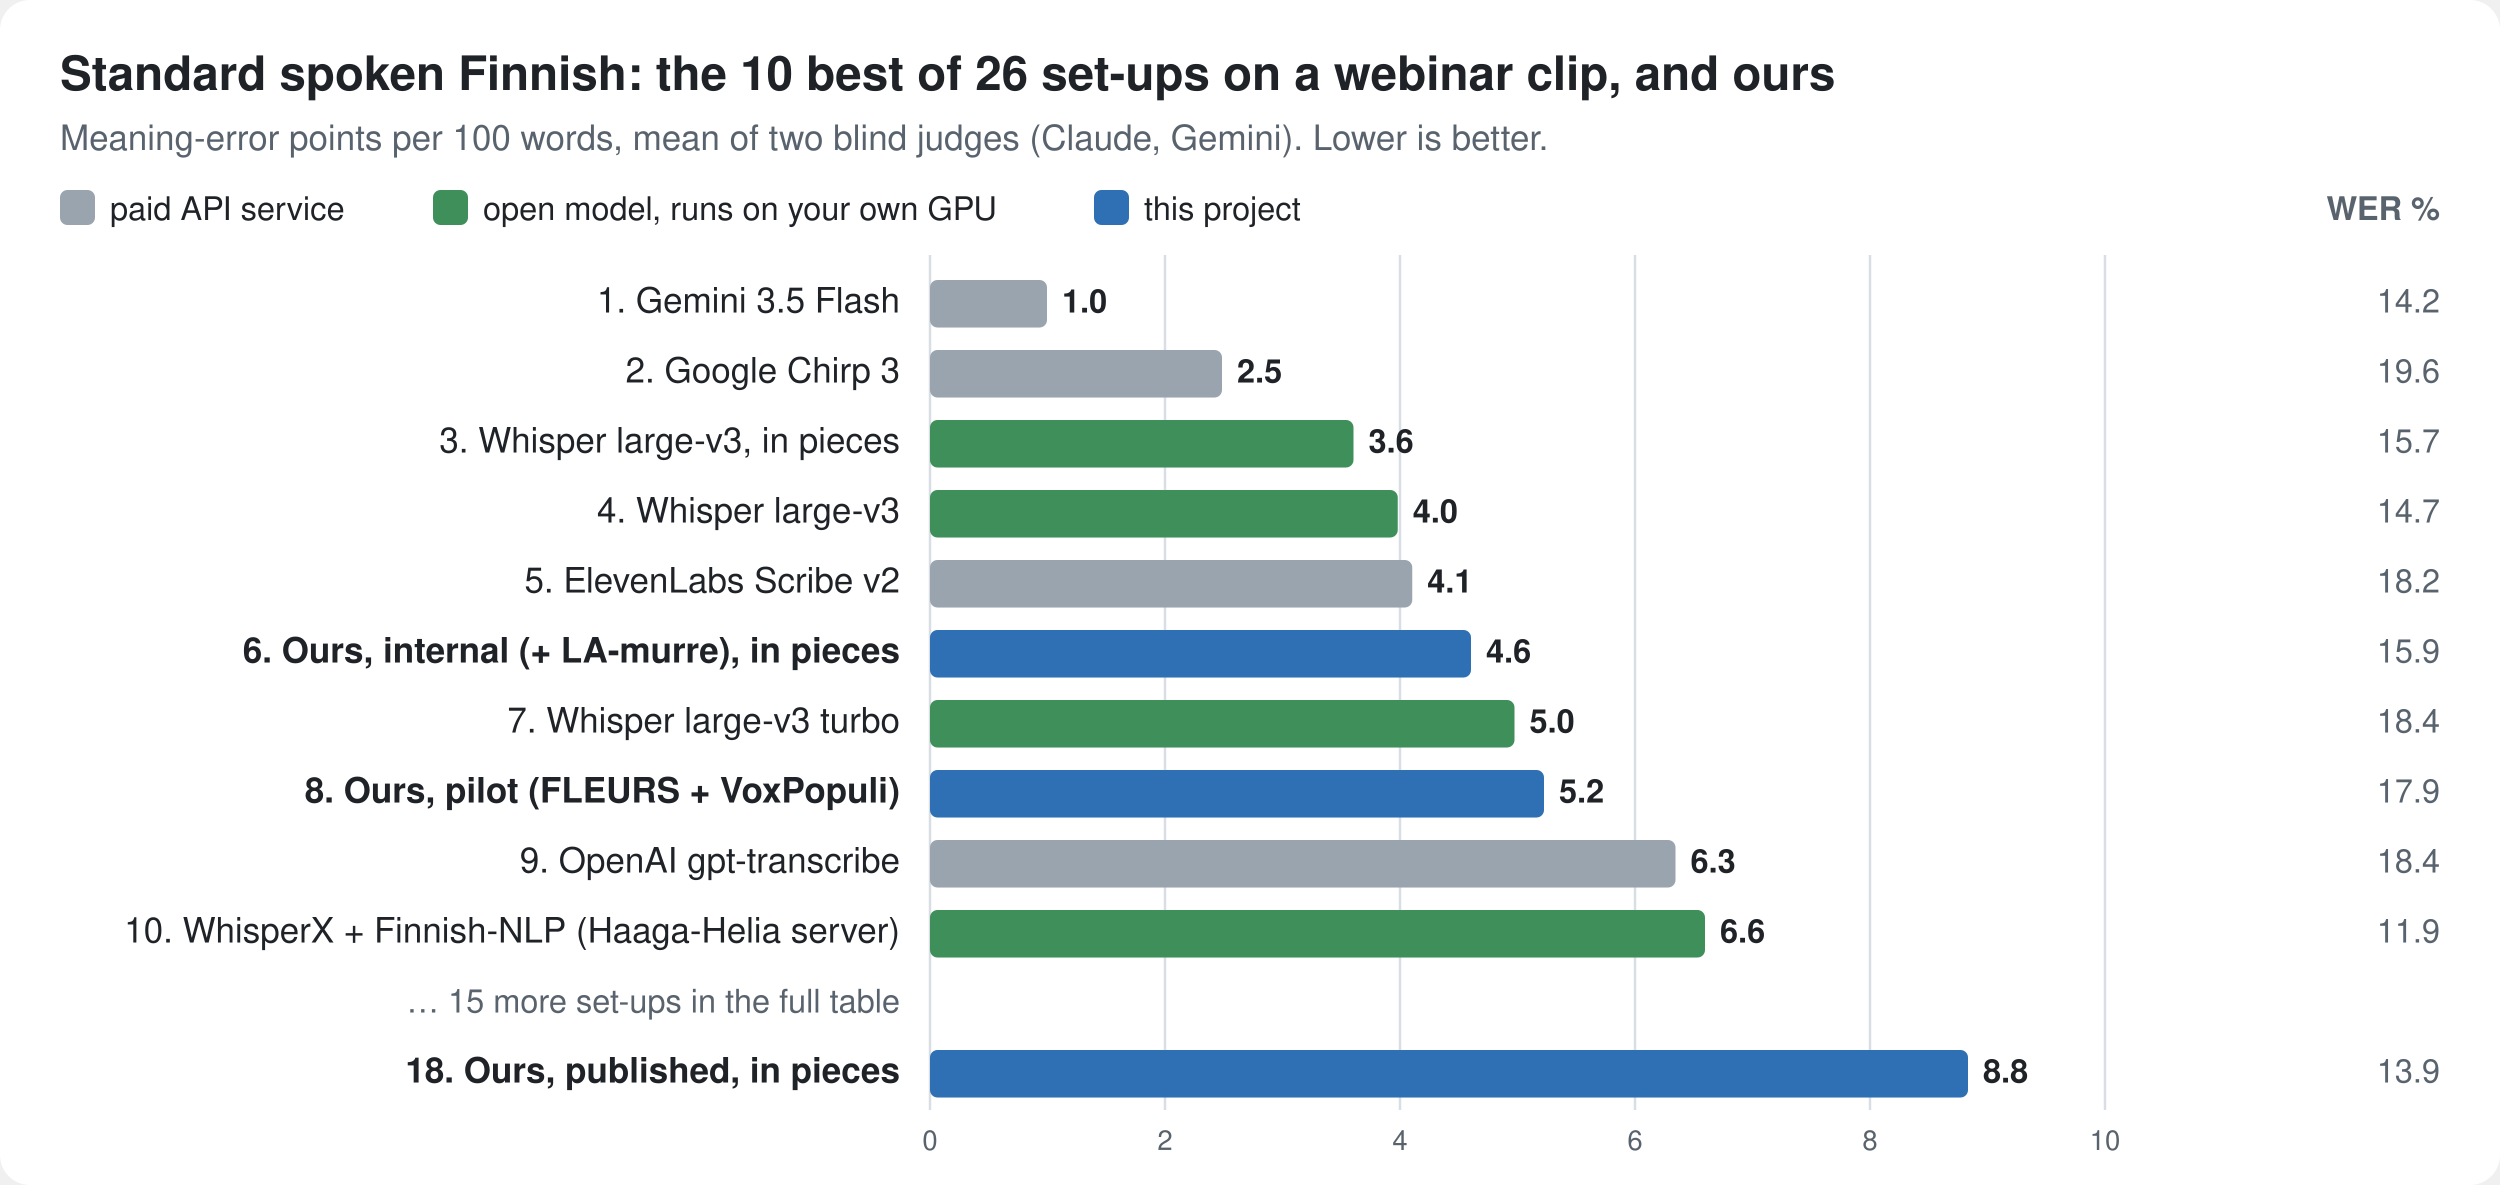
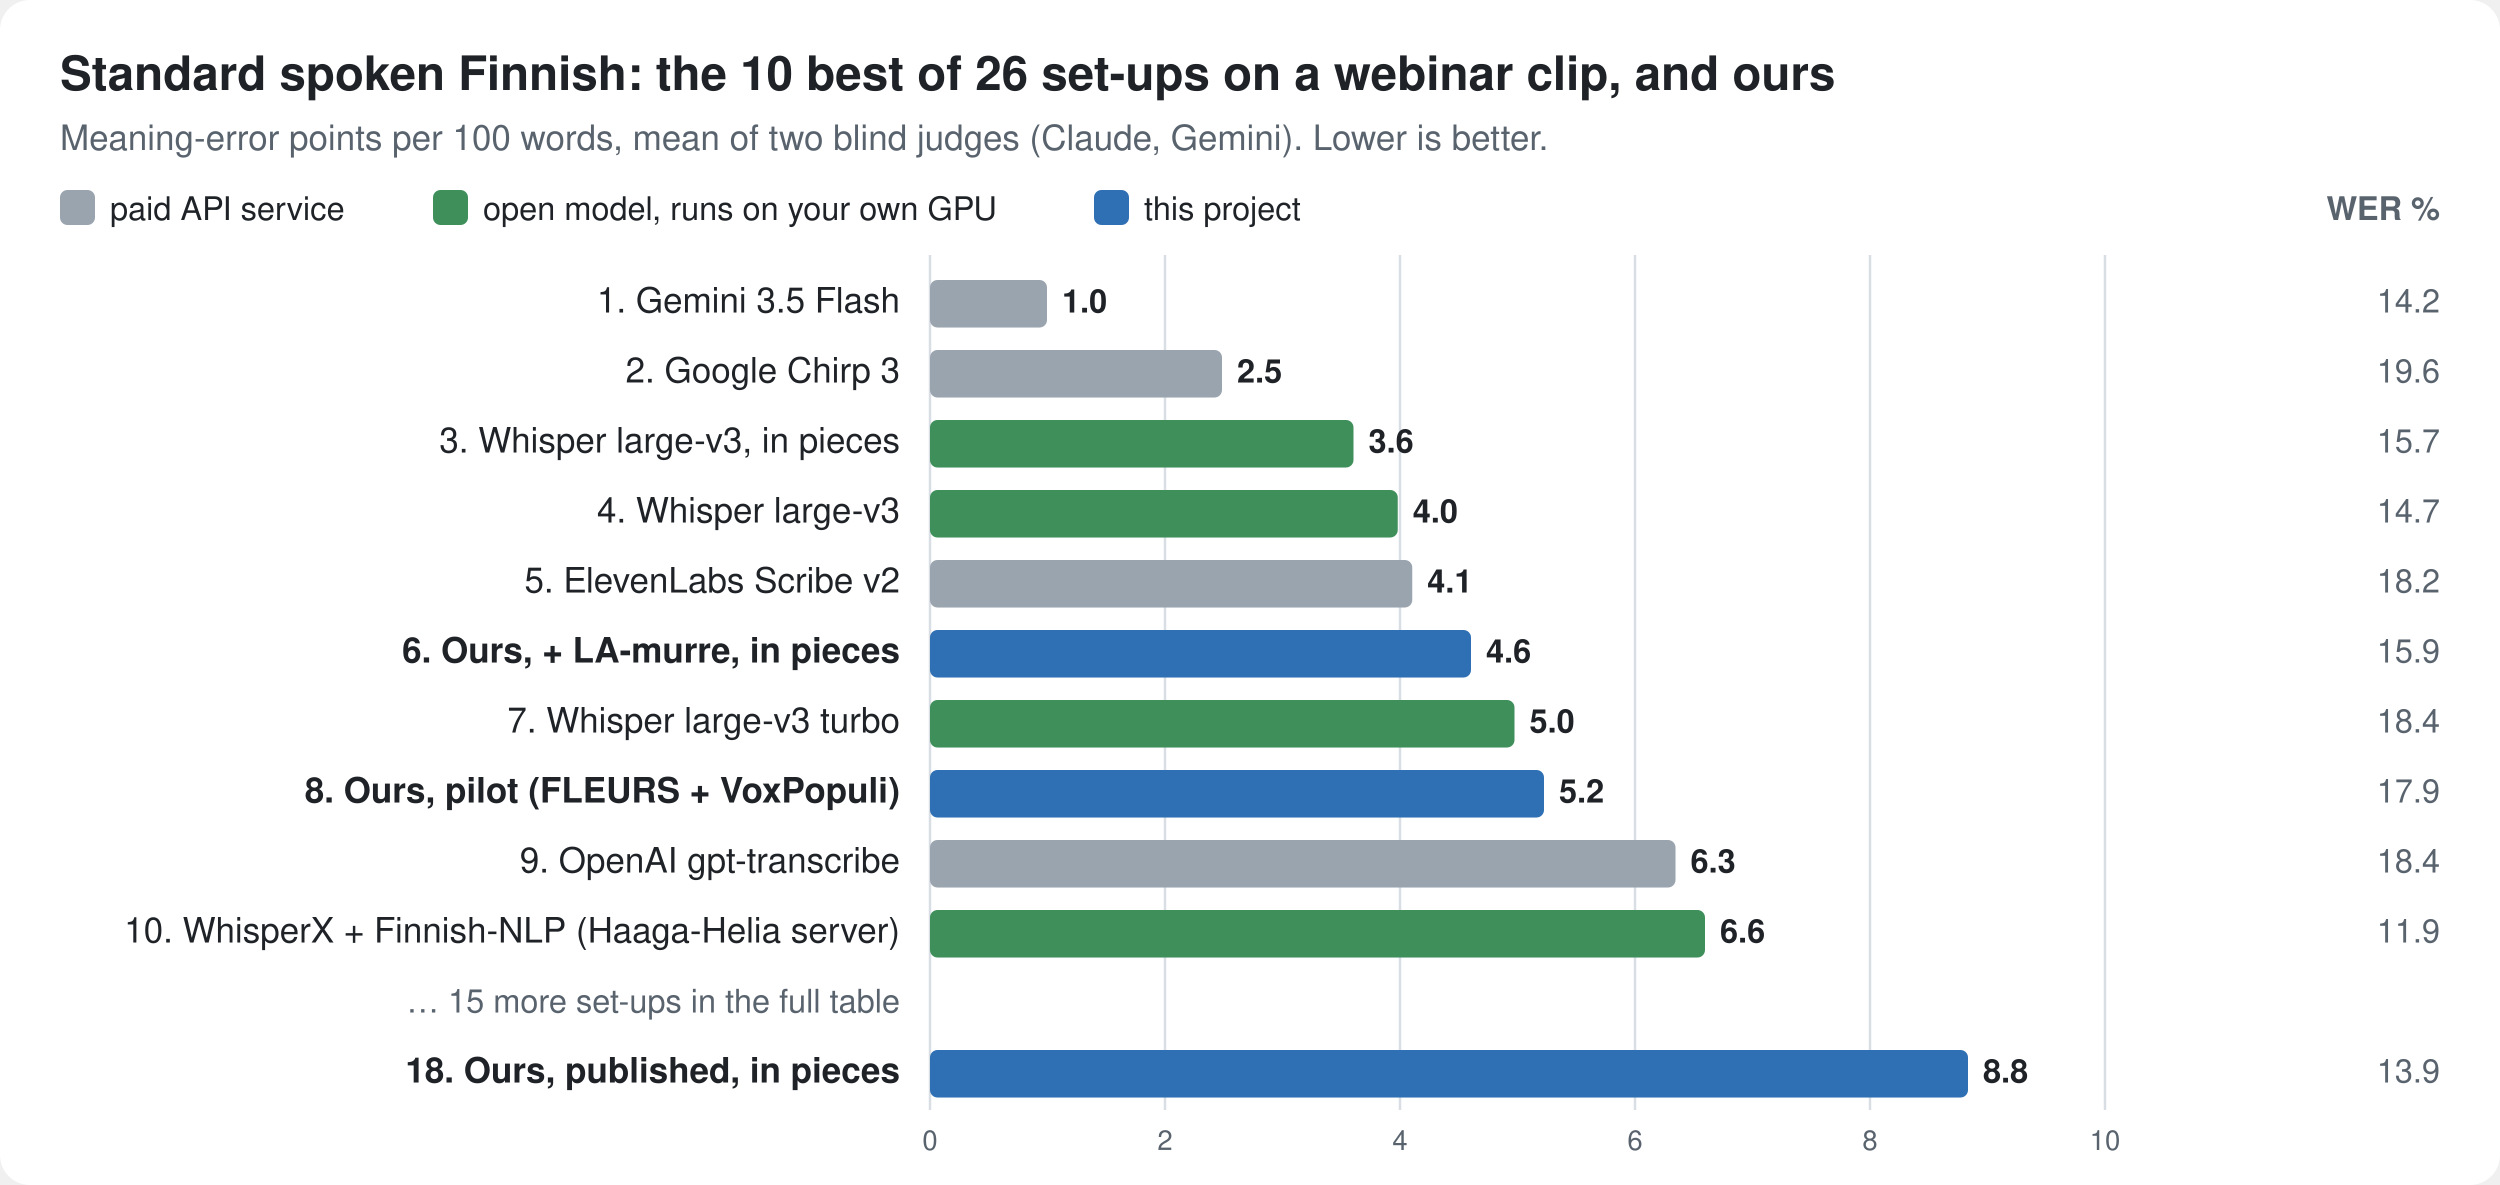
<svg xmlns="http://www.w3.org/2000/svg" viewBox="0 0 1000 474" width="1000" height="474" font-family="system-ui, -apple-system, Segoe UI, Helvetica, Arial, sans-serif" role="img" aria-label="The ten best speech-to-text set-ups on the Ajokortti webinar clip, and our published model">
  <rect width="1000" height="474" rx="12" fill="#ffffff" />
  <text x="24.0" y="36.0" font-size="19" font-weight="700" fill="#1f2328" text-anchor="start">Standard spoken Finnish: the 10 best of 26 set-ups on a webinar clip, and ours</text>
  <text x="24.0" y="60.0" font-size="14" font-weight="400" fill="#59636e" text-anchor="start">Meaning-error points per 100 words, mean of two blind judges (Claude, Gemini). Lower is better.</text>
  <rect x="24" y="76" width="14" height="14" rx="3" fill="#9aa4ae" />
  <text x="44.0" y="88.0" font-size="13" font-weight="400" fill="#1f2328" text-anchor="start">paid API service</text>
  <rect x="173.2" y="76" width="14" height="14" rx="3" fill="#3f8f5b" />
  <text x="193.2" y="88.0" font-size="13" font-weight="400" fill="#1f2328" text-anchor="start">open model, runs on your own GPU</text>
  <rect x="437.6" y="76" width="14" height="14" rx="3" fill="#2f6fb3" />
  <text x="457.6" y="88.0" font-size="13" font-weight="400" fill="#1f2328" text-anchor="start">this project</text>
  <text x="976.0" y="88.0" font-size="13" font-weight="700" fill="#59636e" text-anchor="end">WER %</text>
  <line x1="372.0" y1="102" x2="372.0" y2="444" stroke="#d8dee4" />
  <text x="372.0" y="460.0" font-size="11" font-weight="400" fill="#59636e" text-anchor="middle">0</text>
  <line x1="466.0" y1="102" x2="466.0" y2="444" stroke="#d8dee4" />
  <text x="466.0" y="460.0" font-size="11" font-weight="400" fill="#59636e" text-anchor="middle">2</text>
  <line x1="560.0" y1="102" x2="560.0" y2="444" stroke="#d8dee4" />
  <text x="560.0" y="460.0" font-size="11" font-weight="400" fill="#59636e" text-anchor="middle">4</text>
  <line x1="654.0" y1="102" x2="654.0" y2="444" stroke="#d8dee4" />
  <text x="654.0" y="460.0" font-size="11" font-weight="400" fill="#59636e" text-anchor="middle">6</text>
  <line x1="748.0" y1="102" x2="748.0" y2="444" stroke="#d8dee4" />
  <text x="748.0" y="460.0" font-size="11" font-weight="400" fill="#59636e" text-anchor="middle">8</text>
  <line x1="842.0" y1="102" x2="842.0" y2="444" stroke="#d8dee4" />
  <text x="842.0" y="460.0" font-size="11" font-weight="400" fill="#59636e" text-anchor="middle">10</text>
  <text x="360.0" y="125.0" font-size="14" font-weight="400" fill="#1f2328" text-anchor="end">1. Gemini 3.5 Flash</text>
  <rect x="372" y="112" width="46.8" height="19" rx="3" fill="#9aa4ae" />
  <text x="424.8" y="125.0" font-size="13" font-weight="700" fill="#1f2328" text-anchor="start">1.0</text>
  <text x="976.0" y="125.0" font-size="13" font-weight="400" fill="#59636e" text-anchor="end">14.2</text>
  <text x="360.0" y="153.0" font-size="14" font-weight="400" fill="#1f2328" text-anchor="end">2. Google Chirp 3</text>
  <rect x="372" y="140" width="116.8" height="19" rx="3" fill="#9aa4ae" />
  <text x="494.8" y="153.0" font-size="13" font-weight="700" fill="#1f2328" text-anchor="start">2.5</text>
  <text x="976.0" y="153.0" font-size="13" font-weight="400" fill="#59636e" text-anchor="end">19.6</text>
  <text x="360.0" y="181.0" font-size="14" font-weight="400" fill="#1f2328" text-anchor="end">3. Whisper large-v3, in pieces</text>
  <rect x="372" y="168" width="169.4" height="19" rx="3" fill="#3f8f5b" />
  <text x="547.4" y="181.0" font-size="13" font-weight="700" fill="#1f2328" text-anchor="start">3.6</text>
  <text x="976.0" y="181.0" font-size="13" font-weight="400" fill="#59636e" text-anchor="end">15.7</text>
  <text x="360.0" y="209.0" font-size="14" font-weight="400" fill="#1f2328" text-anchor="end">4. Whisper large-v3</text>
  <rect x="372" y="196" width="187.1" height="19" rx="3" fill="#3f8f5b" />
  <text x="565.1" y="209.0" font-size="13" font-weight="700" fill="#1f2328" text-anchor="start">4.0</text>
  <text x="976.0" y="209.0" font-size="13" font-weight="400" fill="#59636e" text-anchor="end">14.7</text>
  <text x="360.0" y="237.0" font-size="14" font-weight="400" fill="#1f2328" text-anchor="end">5. ElevenLabs Scribe v2</text>
  <rect x="372" y="224" width="192.9" height="19" rx="3" fill="#9aa4ae" />
  <text x="570.9" y="237.0" font-size="13" font-weight="700" fill="#1f2328" text-anchor="start">4.1</text>
  <text x="976.0" y="237.0" font-size="13" font-weight="400" fill="#59636e" text-anchor="end">18.2</text>
-   <text x="360.0" y="265.0" font-size="14" font-weight="700" fill="#1f2328" text-anchor="end">6. Ours, internal (+ LA-murre), in pieces</text>
+   <text x="360.0" y="265.0" font-size="14" font-weight="700" fill="#1f2328" text-anchor="end">6. Ours, + LA-murre, in pieces</text>
  <rect x="372" y="252" width="216.4" height="19" rx="3" fill="#2f6fb3" />
  <text x="594.4" y="265.0" font-size="13" font-weight="700" fill="#1f2328" text-anchor="start">4.6</text>
  <text x="976.0" y="265.0" font-size="13" font-weight="400" fill="#59636e" text-anchor="end">15.9</text>
  <text x="360.0" y="293.0" font-size="14" font-weight="400" fill="#1f2328" text-anchor="end">7. Whisper large-v3 turbo</text>
  <rect x="372" y="280" width="233.8" height="19" rx="3" fill="#3f8f5b" />
  <text x="611.8" y="293.0" font-size="13" font-weight="700" fill="#1f2328" text-anchor="start">5.0</text>
  <text x="976.0" y="293.0" font-size="13" font-weight="400" fill="#59636e" text-anchor="end">18.4</text>
  <text x="360.0" y="321.0" font-size="14" font-weight="700" fill="#1f2328" text-anchor="end">8. Ours, pilot (FLEURS + VoxPopuli)</text>
  <rect x="372" y="308" width="245.6" height="19" rx="3" fill="#2f6fb3" />
  <text x="623.6" y="321.0" font-size="13" font-weight="700" fill="#1f2328" text-anchor="start">5.2</text>
  <text x="976.0" y="321.0" font-size="13" font-weight="400" fill="#59636e" text-anchor="end">17.9</text>
  <text x="360.0" y="349.0" font-size="14" font-weight="400" fill="#1f2328" text-anchor="end">9. OpenAI gpt-transcribe</text>
  <rect x="372" y="336" width="298.2" height="19" rx="3" fill="#9aa4ae" />
  <text x="676.2" y="349.0" font-size="13" font-weight="700" fill="#1f2328" text-anchor="start">6.3</text>
  <text x="976.0" y="349.0" font-size="13" font-weight="400" fill="#59636e" text-anchor="end">18.4</text>
  <text x="360.0" y="377.0" font-size="14" font-weight="400" fill="#1f2328" text-anchor="end">10. WhisperX + Finnish-NLP (Haaga-Helia server)</text>
  <rect x="372" y="364" width="310.0" height="19" rx="3" fill="#3f8f5b" />
  <text x="688.0" y="377.0" font-size="13" font-weight="700" fill="#1f2328" text-anchor="start">6.6</text>
  <text x="976.0" y="377.0" font-size="13" font-weight="400" fill="#59636e" text-anchor="end">11.9</text>
  <text x="360.0" y="405.0" font-size="13" font-weight="400" fill="#59636e" text-anchor="end">… 15 more set-ups in the full table</text>
  <text x="360.0" y="433.0" font-size="14" font-weight="700" fill="#1f2328" text-anchor="end">18. Ours, published, in pieces</text>
  <rect x="372" y="420" width="415.2" height="19" rx="3" fill="#2f6fb3" />
  <text x="793.2" y="433.0" font-size="13" font-weight="700" fill="#1f2328" text-anchor="start">8.8</text>
  <text x="976.0" y="433.0" font-size="13" font-weight="400" fill="#59636e" text-anchor="end">13.9</text>
</svg>
